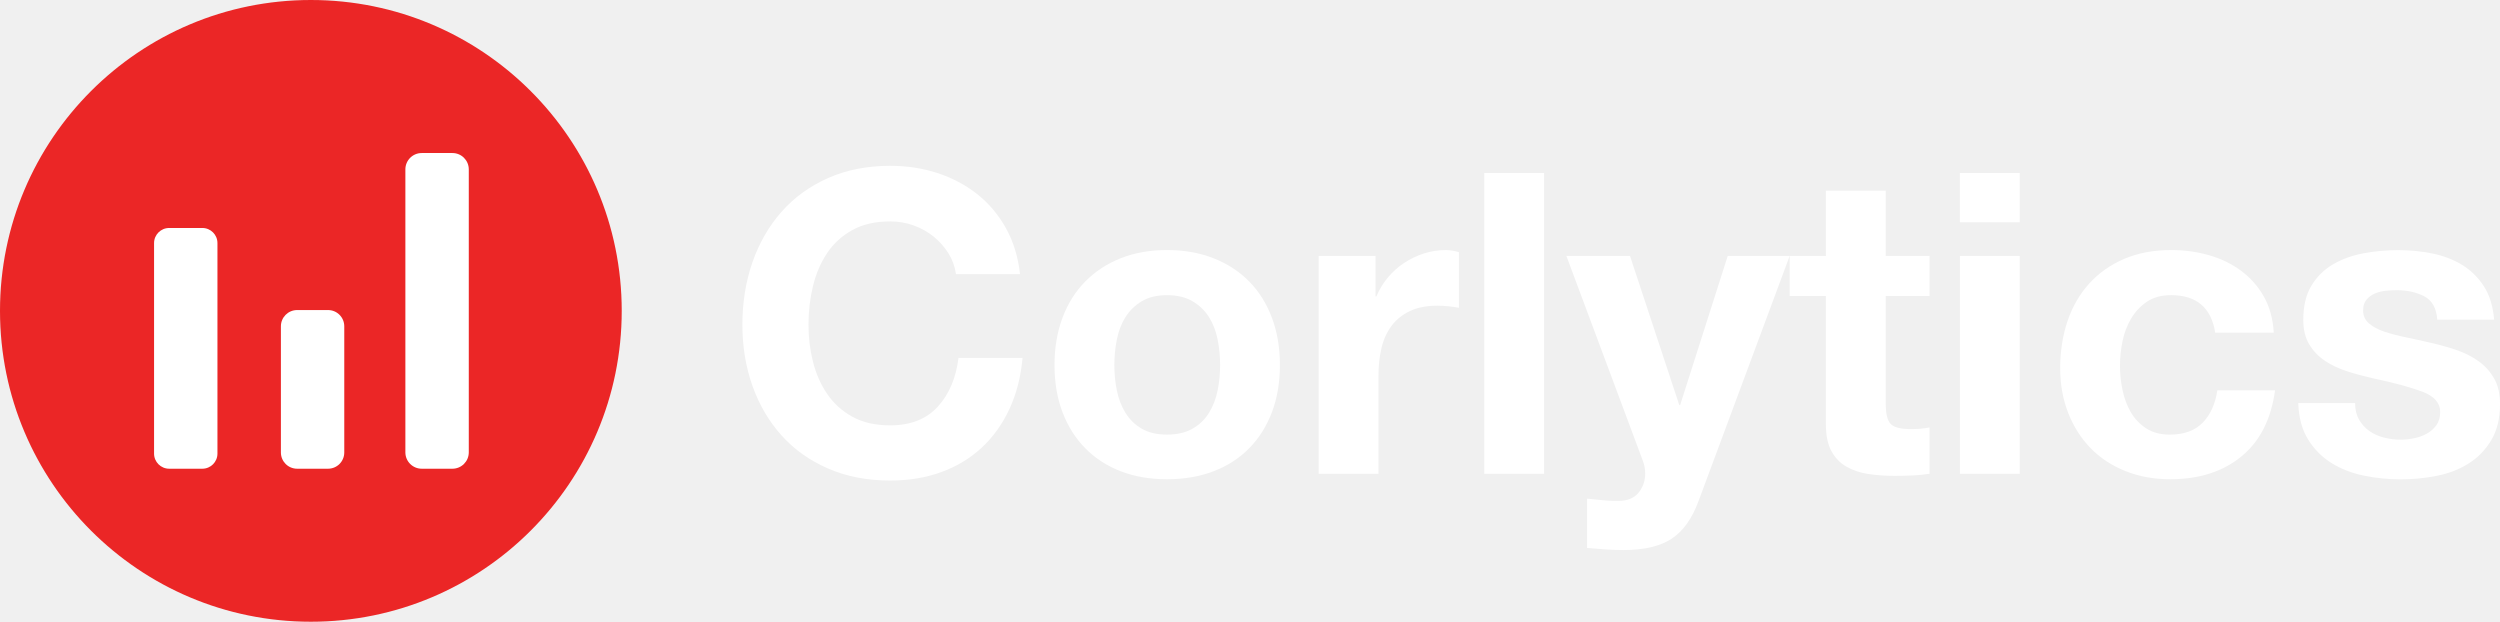
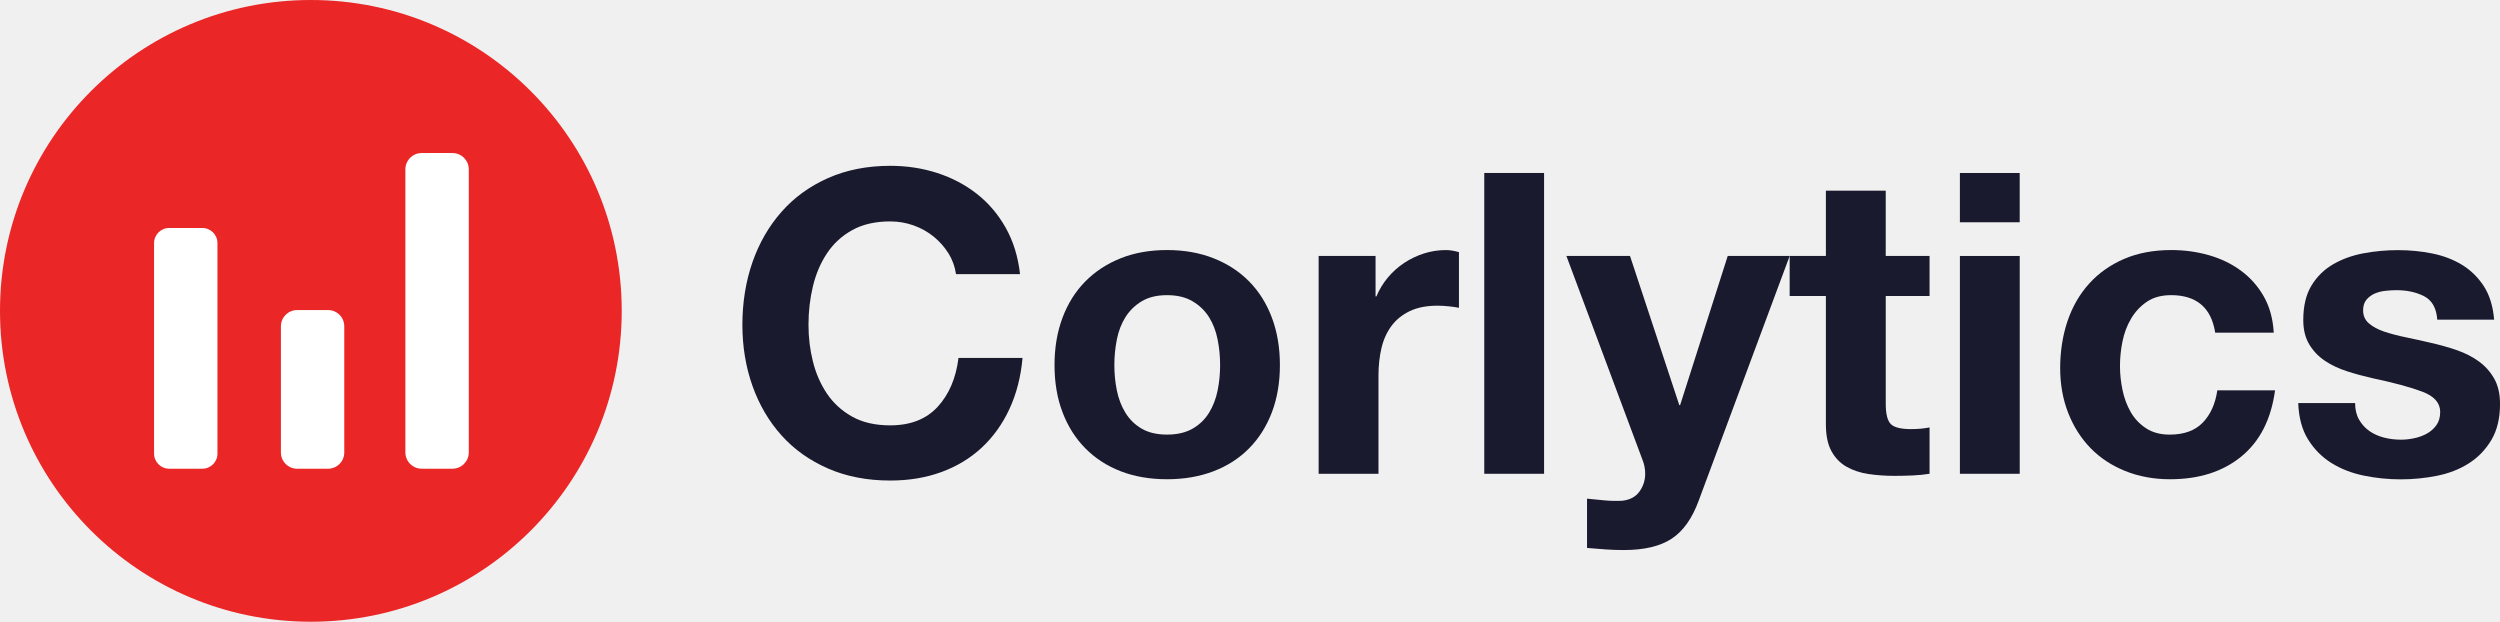
<svg xmlns="http://www.w3.org/2000/svg" id="Layer_2" data-name="Layer 2" viewBox="0 0 1139.81 283.46">
  <defs>
-     <style> .cls-1 { fill: #fff; } .cls-1, .cls-2, .cls-3 { stroke-width: 0px; } .cls-2 { fill: #eb2626; } .cls-3 { fill: #fff; } </style>
+     <style> .cls-1 { fill: #1a1a2e; } .cls-1, .cls-2, .cls-3 { stroke-width: 0px; } .cls-2 { fill: #eb2626; } .cls-3 { fill: #fff; } </style>
  </defs>
  <g id="Layer_1-2" data-name="Layer 1">
    <circle class="cls-2" cx="141.73" cy="141.73" r="141.73" />
    <g>
      <rect class="cls-3" x="128.07" y="141.36" width="28.89" height="72.34" rx="7.4" ry="7.4" />
      <rect class="cls-3" x="184.82" y="69.77" width="28.91" height="143.93" rx="7.46" ry="7.46" />
      <rect class="cls-3" x="70.24" y="103.94" width="28.9" height="109.76" rx="6.89" ry="6.89" />
    </g>
    <path class="cls-1" d="M432.38,115.45c-1.79-2.88-4.04-5.41-6.72-7.59-2.69-2.17-5.73-3.87-9.12-5.09-3.4-1.21-6.95-1.82-10.66-1.82-6.79,0-12.55,1.32-17.29,3.94-4.74,2.63-8.58,6.14-11.52,10.56-2.95,4.42-5.09,9.45-6.44,15.08s-2.02,11.46-2.02,17.48.67,11.37,2.02,16.81c1.35,5.44,3.49,10.34,6.44,14.7,2.94,4.35,6.79,7.84,11.52,10.47,4.74,2.63,10.5,3.94,17.29,3.94,9.22,0,16.43-2.82,21.61-8.45,5.19-5.63,8.36-13.06,9.51-22.28h29.2c-.77,8.58-2.76,16.33-5.96,23.24-3.2,6.91-7.43,12.8-12.67,17.67-5.25,4.87-11.4,8.58-18.44,11.14-7.04,2.56-14.79,3.84-23.24,3.84-10.5,0-19.95-1.82-28.33-5.47-8.39-3.65-15.46-8.67-21.22-15.08-5.76-6.4-10.18-13.93-13.26-22.57-3.07-8.64-4.61-17.96-4.61-27.95s1.54-19.75,4.61-28.52c3.07-8.77,7.49-16.42,13.26-22.96,5.76-6.53,12.83-11.65,21.22-15.37,8.39-3.71,17.83-5.57,28.33-5.57,7.55,0,14.7,1.09,21.42,3.27,6.72,2.18,12.74,5.35,18.06,9.51,5.31,4.16,9.7,9.32,13.16,15.46,3.46,6.15,5.63,13.19,6.53,21.13h-29.19c-.51-3.46-1.67-6.63-3.46-9.51Z" />
    <path class="cls-1" d="M484.43,144.84c2.43-6.47,5.89-11.97,10.38-16.52,4.48-4.54,9.86-8.07,16.13-10.57s13.32-3.75,21.13-3.75,14.88,1.25,21.22,3.75,11.75,6.02,16.23,10.57,7.94,10.05,10.37,16.52c2.43,6.47,3.65,13.67,3.65,21.61s-1.22,15.11-3.65,21.51-5.89,11.88-10.37,16.42c-4.48,4.55-9.89,8.04-16.23,10.47-6.34,2.43-13.42,3.65-21.22,3.65s-14.86-1.22-21.13-3.65c-6.27-2.43-11.65-5.92-16.13-10.47-4.49-4.54-7.94-10.02-10.38-16.42s-3.65-13.57-3.65-21.51,1.22-15.14,3.65-21.61ZM509.21,178.07c.77,3.78,2.08,7.17,3.94,10.18,1.86,3.01,4.32,5.41,7.4,7.2,3.07,1.79,6.91,2.69,11.53,2.69s8.48-.9,11.62-2.69c3.14-1.79,5.63-4.19,7.49-7.2,1.86-3.01,3.17-6.4,3.94-10.18.77-3.77,1.15-7.65,1.15-11.62s-.38-7.88-1.15-11.72c-.77-3.84-2.08-7.23-3.94-10.18-1.86-2.94-4.35-5.35-7.49-7.2-3.14-1.86-7.01-2.78-11.62-2.78s-8.45.93-11.53,2.78-5.54,4.26-7.4,7.2c-1.86,2.95-3.17,6.34-3.94,10.18-.77,3.84-1.15,7.75-1.15,11.72s.38,7.85,1.15,11.62Z" />
    <path class="cls-1" d="M627.15,116.7v18.44h.38c1.28-3.07,3.01-5.92,5.18-8.55,2.18-2.62,4.67-4.86,7.49-6.72,2.81-1.85,5.82-3.3,9.03-4.32,3.2-1.02,6.53-1.54,9.99-1.54,1.79,0,3.77.32,5.95.96v25.36c-1.28-.26-2.82-.48-4.61-.67-1.79-.19-3.52-.29-5.18-.29-4.99,0-9.22.83-12.68,2.5-3.46,1.67-6.24,3.94-8.36,6.82-2.11,2.88-3.62,6.24-4.51,10.08-.9,3.84-1.35,8-1.35,12.49v44.75h-27.28v-99.31h25.93Z" />
    <path class="cls-1" d="M703.98,78.86v137.15h-27.27V78.86h27.27Z" />
    <path class="cls-1" d="M762.18,245.59c-5.25,3.46-12.55,5.19-21.9,5.19-2.82,0-5.6-.1-8.35-.29-2.76-.19-5.54-.42-8.36-.67v-22.47c2.56.26,5.19.51,7.88.77,2.69.26,5.38.32,8.07.19,3.58-.38,6.24-1.79,7.97-4.23,1.73-2.43,2.59-5.12,2.59-8.07,0-2.18-.38-4.23-1.15-6.15l-34.77-93.16h29l22.47,68h.38l21.7-68h28.24l-41.49,111.6c-2.95,8.07-7.04,13.83-12.29,17.29Z" />
    <path class="cls-1" d="M879.73,116.7v18.25h-19.97v49.17c0,4.61.77,7.68,2.3,9.22,1.54,1.54,4.61,2.3,9.22,2.3,1.54,0,3.01-.06,4.42-.19,1.41-.13,2.75-.32,4.03-.58v21.13c-2.3.38-4.87.64-7.68.77-2.82.13-5.57.19-8.26.19-4.23,0-8.23-.29-12.01-.86-3.78-.58-7.11-1.7-9.99-3.36-2.88-1.66-5.16-4.03-6.82-7.11-1.67-3.07-2.5-7.11-2.5-12.1v-58.58h-16.52v-18.25h16.52v-29.77h27.28v29.77h19.97Z" />
    <path class="cls-1" d="M893.56,101.34v-22.47h27.27v22.47h-27.27ZM920.84,116.7v99.31h-27.27v-99.31h27.27Z" />
    <path class="cls-1" d="M989.8,134.57c-4.36,0-8,.99-10.95,2.98-2.95,1.99-5.35,4.55-7.21,7.68-1.86,3.14-3.17,6.6-3.94,10.37-.77,3.78-1.15,7.53-1.15,11.24s.38,7.23,1.15,10.95c.77,3.72,2.02,7.08,3.75,10.08,1.73,3.01,4.07,5.48,7.01,7.4,2.94,1.92,6.53,2.88,10.76,2.88,6.53,0,11.56-1.83,15.08-5.48,3.52-3.65,5.73-8.55,6.63-14.7h26.32c-1.79,13.19-6.91,23.24-15.37,30.16-8.45,6.91-19.27,10.37-32.46,10.37-7.43,0-14.25-1.25-20.46-3.75-6.21-2.5-11.49-5.98-15.85-10.47-4.35-4.48-7.75-9.83-10.18-16.04-2.43-6.21-3.65-13.03-3.65-20.46s1.12-14.82,3.36-21.42c2.24-6.59,5.54-12.29,9.89-17.09,4.35-4.8,9.67-8.55,15.94-11.24,6.27-2.69,13.45-4.03,21.51-4.03,5.89,0,11.56.77,17,2.31,5.44,1.54,10.3,3.87,14.6,7.01,4.29,3.14,7.78,7.04,10.47,11.72,2.69,4.68,4.23,10.21,4.61,16.62h-26.7c-1.79-11.4-8.52-17.1-20.17-17.1Z" />
    <path class="cls-1" d="M1075.56,191.33c1.21,2.11,2.78,3.84,4.71,5.19,1.92,1.34,4.13,2.34,6.63,2.98,2.5.64,5.09.96,7.78.96,1.92,0,3.94-.22,6.05-.67,2.11-.45,4.03-1.15,5.76-2.11,1.73-.96,3.17-2.24,4.32-3.84,1.15-1.6,1.73-3.62,1.73-6.05,0-4.09-2.72-7.17-8.16-9.22-5.44-2.05-13.03-4.1-22.76-6.15-3.97-.9-7.84-1.95-11.62-3.17-3.78-1.22-7.14-2.81-10.08-4.8-2.95-1.98-5.31-4.48-7.11-7.49-1.79-3.01-2.69-6.69-2.69-11.04,0-6.4,1.25-11.65,3.75-15.75s5.79-7.33,9.89-9.7c4.1-2.37,8.71-4.03,13.83-4.99,5.12-.96,10.37-1.44,15.75-1.44s10.6.51,15.66,1.54c5.05,1.03,9.57,2.76,13.54,5.19,3.97,2.43,7.27,5.67,9.89,9.7,2.62,4.03,4.19,9.12,4.71,15.27h-25.93c-.38-5.25-2.37-8.8-5.95-10.66-3.59-1.85-7.81-2.78-12.68-2.78-1.54,0-3.2.1-4.99.29-1.79.19-3.43.61-4.9,1.25-1.47.64-2.72,1.57-3.75,2.78-1.03,1.22-1.54,2.85-1.54,4.9,0,2.44.89,4.42,2.69,5.95,1.79,1.54,4.13,2.78,7.01,3.75,2.88.96,6.18,1.82,9.89,2.59,3.71.77,7.49,1.6,11.33,2.5,3.97.9,7.84,1.99,11.62,3.27,3.77,1.28,7.14,2.98,10.08,5.09,2.95,2.11,5.31,4.74,7.11,7.88,1.79,3.14,2.69,7.01,2.69,11.62,0,6.53-1.31,12.01-3.94,16.42-2.63,4.42-6.05,7.97-10.28,10.66-4.22,2.69-9.06,4.58-14.5,5.67-5.44,1.09-10.98,1.63-16.61,1.63s-11.4-.58-16.9-1.73c-5.51-1.15-10.4-3.08-14.69-5.76-4.29-2.69-7.81-6.24-10.57-10.66-2.76-4.42-4.26-9.96-4.51-16.62h25.93c0,2.95.61,5.48,1.83,7.59Z" />
  </g>
</svg>
